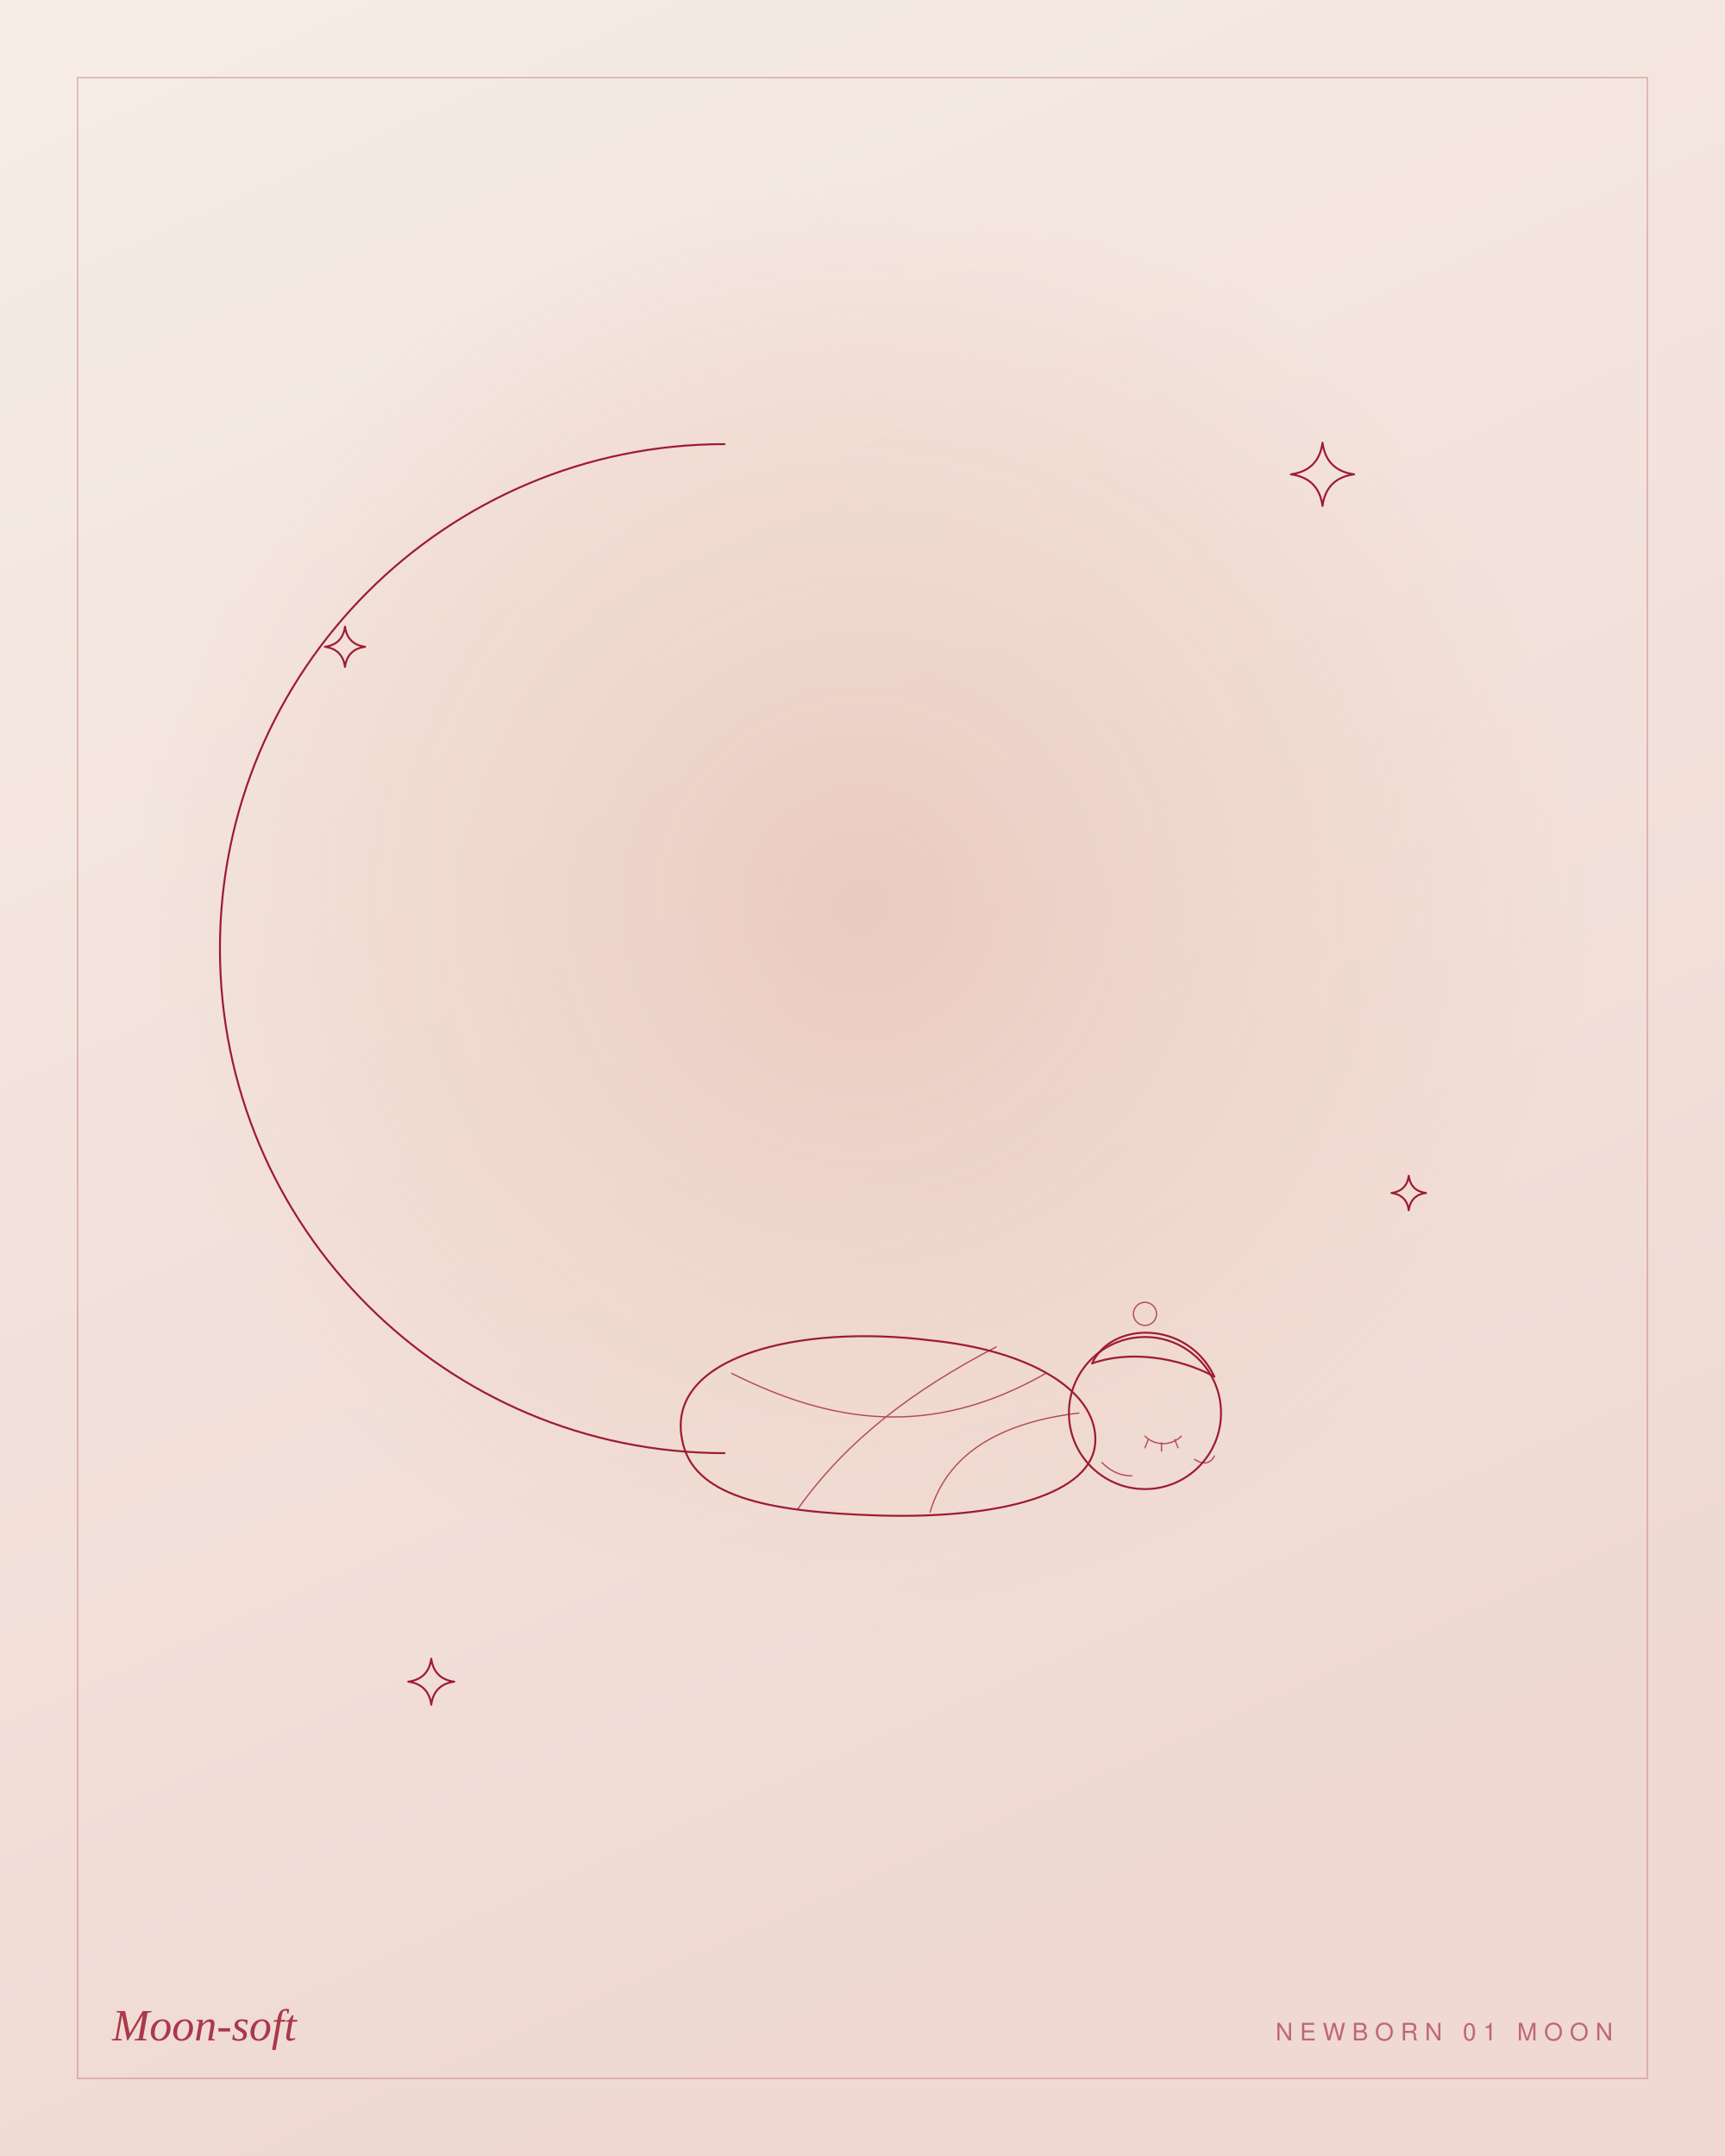
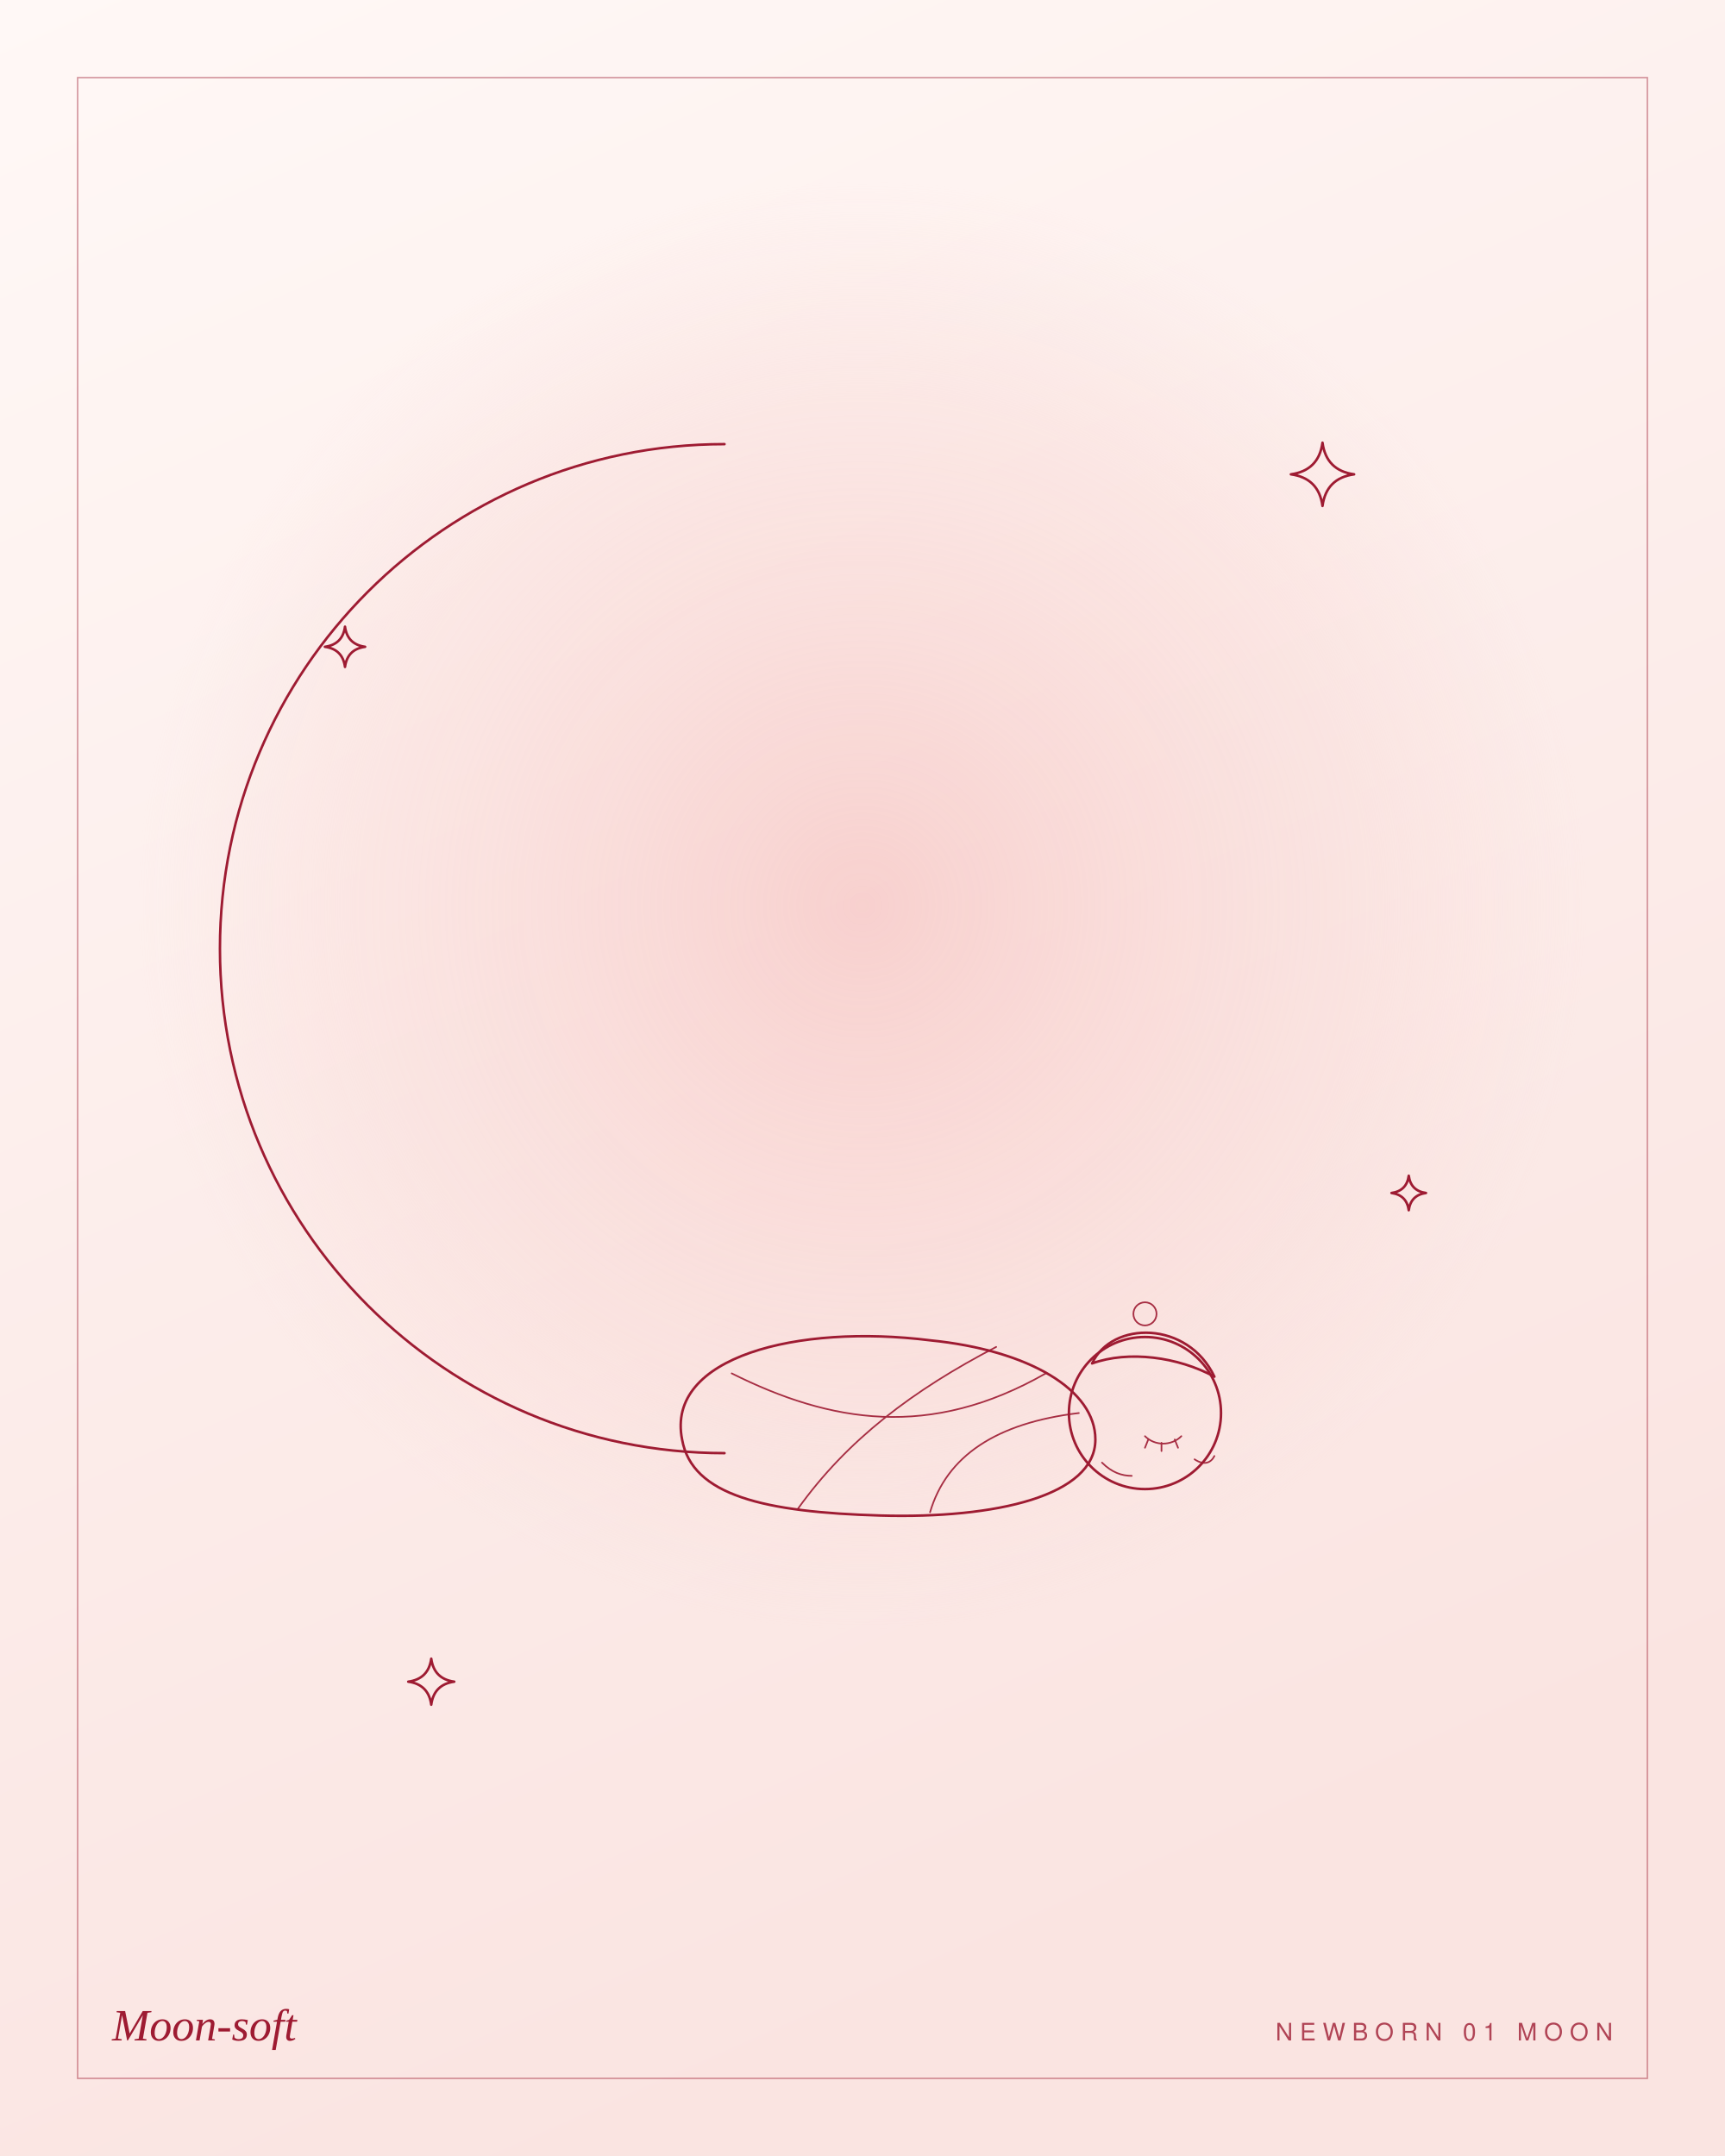
<svg xmlns="http://www.w3.org/2000/svg" viewBox="0 0 1200 1500" width="1200" height="1500">
  <defs>
    <linearGradient id="bg" x1="0" y1="0" x2=".35" y2="1">
-       <stop offset="0" stop-color="#F6ECE6" />
-       <stop offset="1" stop-color="#EFD9D2" />
+       <stop offset="0" stop-color="#FFF8F6" />
+       <stop offset="1" stop-color="#FAE4E1" />
    </linearGradient>
    <radialGradient id="disc">
-       <stop offset="0" stop-color="#E7C3B6" stop-opacity=".75" />
-       <stop offset=".7" stop-color="#EDD3C8" stop-opacity=".45" />
-       <stop offset="1" stop-color="#EDD3C8" stop-opacity="0" />
+       <stop offset="0" stop-color="#F6C4C2" stop-opacity=".7" />
+       <stop offset=".7" stop-color="#F8D8D5" stop-opacity=".4" />
+       <stop offset="1" stop-color="#F8D8D5" stop-opacity="0" />
    </radialGradient>
    <radialGradient id="glow">
-       <stop offset="0" stop-color="#F2B9A3" stop-opacity=".75" />
-       <stop offset=".5" stop-color="#F3CDBE" stop-opacity=".35" />
-       <stop offset="1" stop-color="#F6E3D8" stop-opacity="0" />
+       <stop offset="0" stop-color="#FFB38F" stop-opacity=".8" />
+       <stop offset=".45" stop-color="#FFD2B8" stop-opacity=".4" />
+       <stop offset="1" stop-color="#FFE9DC" stop-opacity="0" />
    </radialGradient>
    <style>
- .l{fill:none;stroke:#9E1B32;stroke-width:1.35;stroke-linecap:round;stroke-linejoin:round;vector-effect:non-scaling-stroke;animation:draw 2.8s cubic-bezier(.65,0,.25,1) both}
- .t{stroke-width:.9;stroke-opacity:.75}
+ .l{fill:none;stroke:#9E1B32;stroke-width:1.75;stroke-linecap:round;stroke-linejoin:round;vector-effect:non-scaling-stroke;animation:draw 2.8s cubic-bezier(.65,0,.25,1) both}
+ .t{stroke-width:1.15;stroke-opacity:.9}
.f{fill:#9E1B32}
.tx{fill:#9E1B32;font-family:Helvetica,Arial,sans-serif}
.fl{transform-box:fill-box;transform-origin:50% 100%;animation:flick 2.4s ease-in-out infinite alternate}
@keyframes draw{from{stroke-dasharray:1;stroke-dashoffset:1}to{stroke-dasharray:1;stroke-dashoffset:0}}
@keyframes flick{0%{transform:scale(1,1)}35%{transform:scale(.94,1.08)}70%{transform:scale(1.04,.95)}100%{transform:scale(.97,1.05)}}
@media (prefers-reduced-motion:reduce){.l,.fl{animation:none}}
</style>
  </defs>
  <rect width="1200" height="1500" fill="url(#bg)" />
  <circle cx="600" cy="630" r="504" fill="url(#disc)" />
  <g transform="translate(504 660) scale(1.35)">
    <path class="l" style="animation-delay:0.15s" pathLength="1" d="M0,-260 A260,260 0 1,0 0,260 A202.8,202.8 0 1,1 0,-260 Z" />
  </g>
  <g transform="translate(624 990) scale(1.15)">
    <path class="l" style="animation-delay:0.18s" pathLength="1" d="M-130,10 C-140,-40 -60,-60 20,-50 C80,-44 120,-20 120,10 C120,44 60,58 -10,56 C-80,54 -124,44 -130,10 Z" />
    <path class="l t" style="animation-delay:0.22s" pathLength="1" d="M-100,-30 C-40,0 20,10 90,-30 M-60,52 C-30,10 10,-20 60,-46 M20,54 C30,20 60,0 110,-6" />
    <circle class="l" style="animation-delay:0.26s" pathLength="1" cx="150" cy="-6" r="46" />
    <path class="l" style="animation-delay:0.29s" pathLength="1" d="M118,-36 C130,-62 176,-62 192,-28 C170,-40 140,-44 118,-36 Z" />
    <circle class="l t" style="animation-delay:0.33s" pathLength="1" cx="150" cy="-66" r="7" />
    <path class="l t" style="animation-delay:0.36s" pathLength="1" d="M150,8 C156,14 166,14 172,8 M152,10 L150,15 M160,12 L160,17 M168,10 L170,15" />
    <path class="l t" style="animation-delay:0.40s" pathLength="1" d="M180,22 C186,26 190,24 192,20" />
    <path class="l t" style="animation-delay:0.43s" pathLength="1" d="M124,24 C130,30 136,32 142,32" />
  </g>
  <g transform="translate(600 750) scale(1)">
    <path class="l" style="animation-delay:0.47s" pathLength="1" d="M320,-442 Q322.64,-422.64 342,-420 Q322.64,-417.36 320,-398 Q317.36,-417.36 298,-420 Q317.36,-422.64 320,-442 Z" />
    <path class="l" style="animation-delay:0.50s" pathLength="1" d="M-360,-314 Q-358.32,-301.68 -346,-300 Q-358.32,-298.32 -360,-286 Q-361.68,-298.32 -374,-300 Q-361.68,-301.68 -360,-314 Z" />
    <path class="l" style="animation-delay:0.54s" pathLength="1" d="M380,68 Q381.44,78.56 392,80 Q381.44,81.44 380,92 Q378.56,81.44 368,80 Q378.56,78.56 380,68 Z" />
    <path class="l" style="animation-delay:0.57s" pathLength="1" d="M-300,404 Q-298.08,418.08 -284,420 Q-298.08,421.92 -300,436 Q-301.92,421.92 -316,420 Q-301.92,418.08 -300,404 Z" />
  </g>
-   <rect x="54" y="54" width="1092" height="1392" fill="none" stroke="#9E1B32" stroke-opacity=".28" stroke-width="1" vector-effect="non-scaling-stroke" />
+   <rect x="54" y="54" width="1092" height="1392" fill="none" stroke="#9E1B32" stroke-opacity=".45" stroke-width="1" vector-effect="non-scaling-stroke" />
  <g fill="#9E1B32" font-family="Georgia, 'Times New Roman', serif">
-     <text x="78" y="1419.6" font-size="31.2" font-style="italic" opacity=".85">Moon-soft</text>
-     <text x="1122" y="1419.6" font-size="16.8" letter-spacing="4.8" text-anchor="end" opacity=".6" font-family="Helvetica, Arial, sans-serif">NEWBORN 01 MOON</text>
+     <text x="78" y="1419.6" font-size="31.2" font-style="italic">Moon-soft</text>
+     <text x="1122" y="1419.6" font-size="16.8" letter-spacing="4.8" text-anchor="end" opacity=".8" font-family="Helvetica, Arial, sans-serif">NEWBORN 01 MOON</text>
  </g>
</svg>
